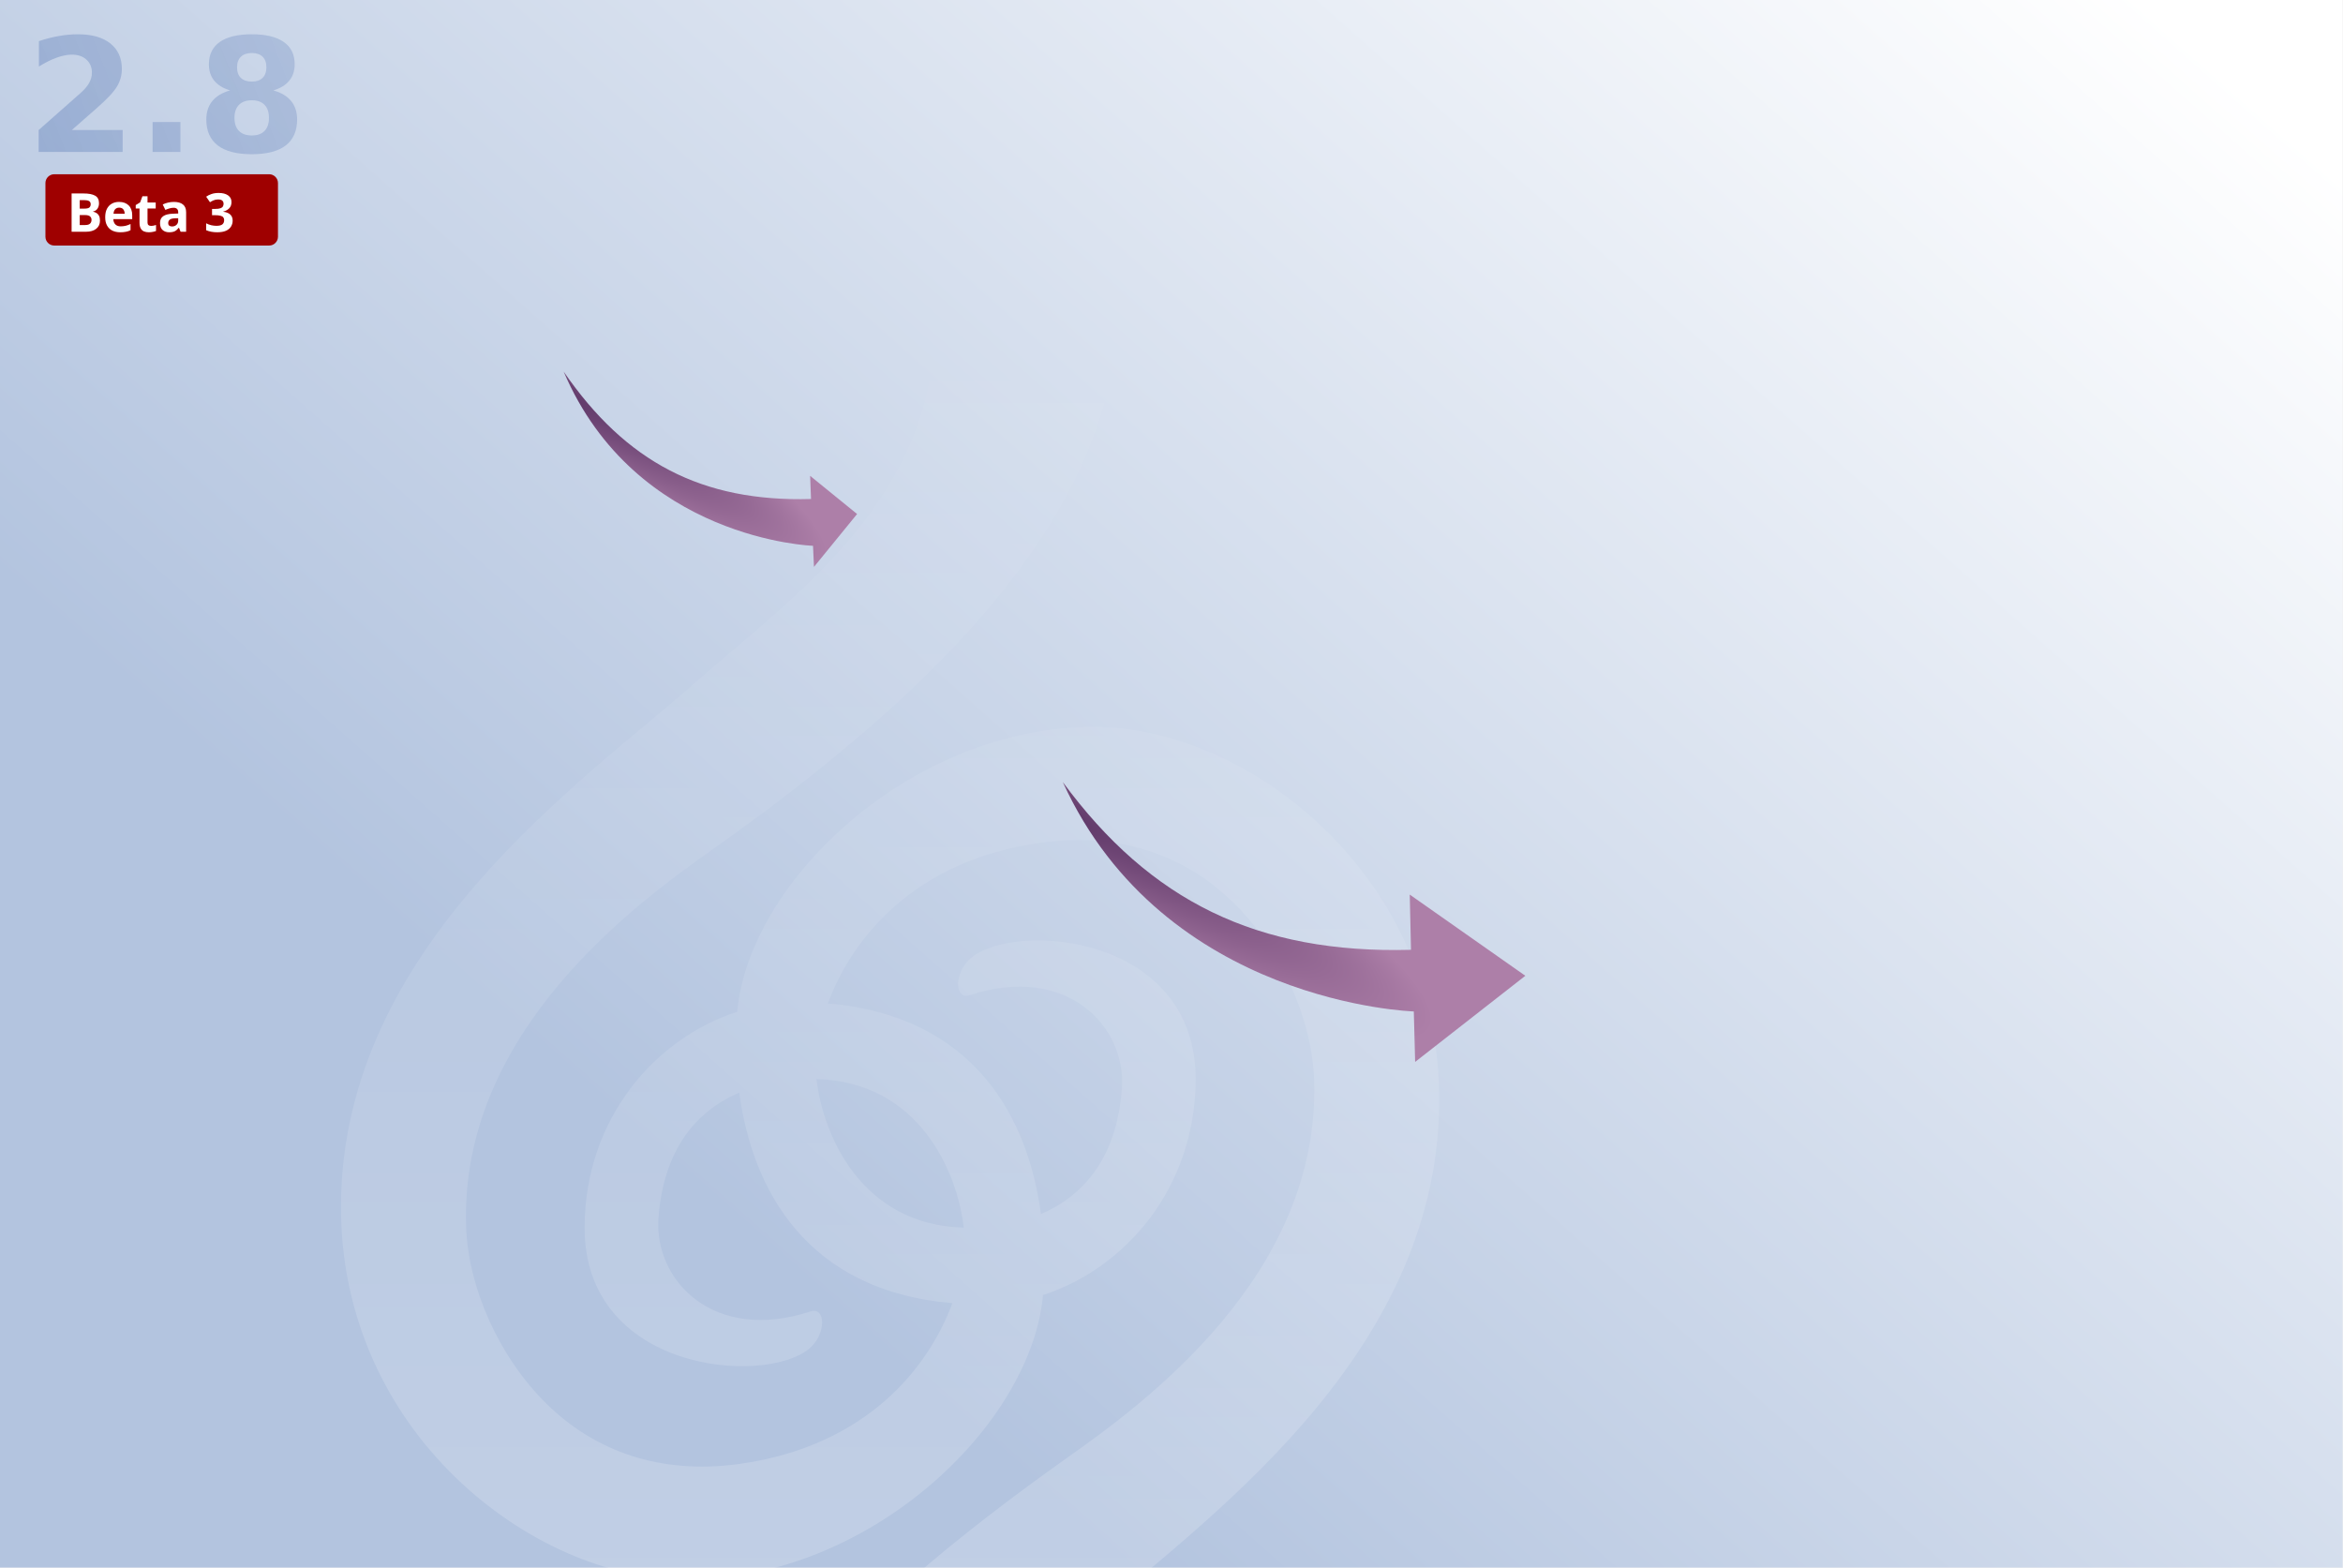
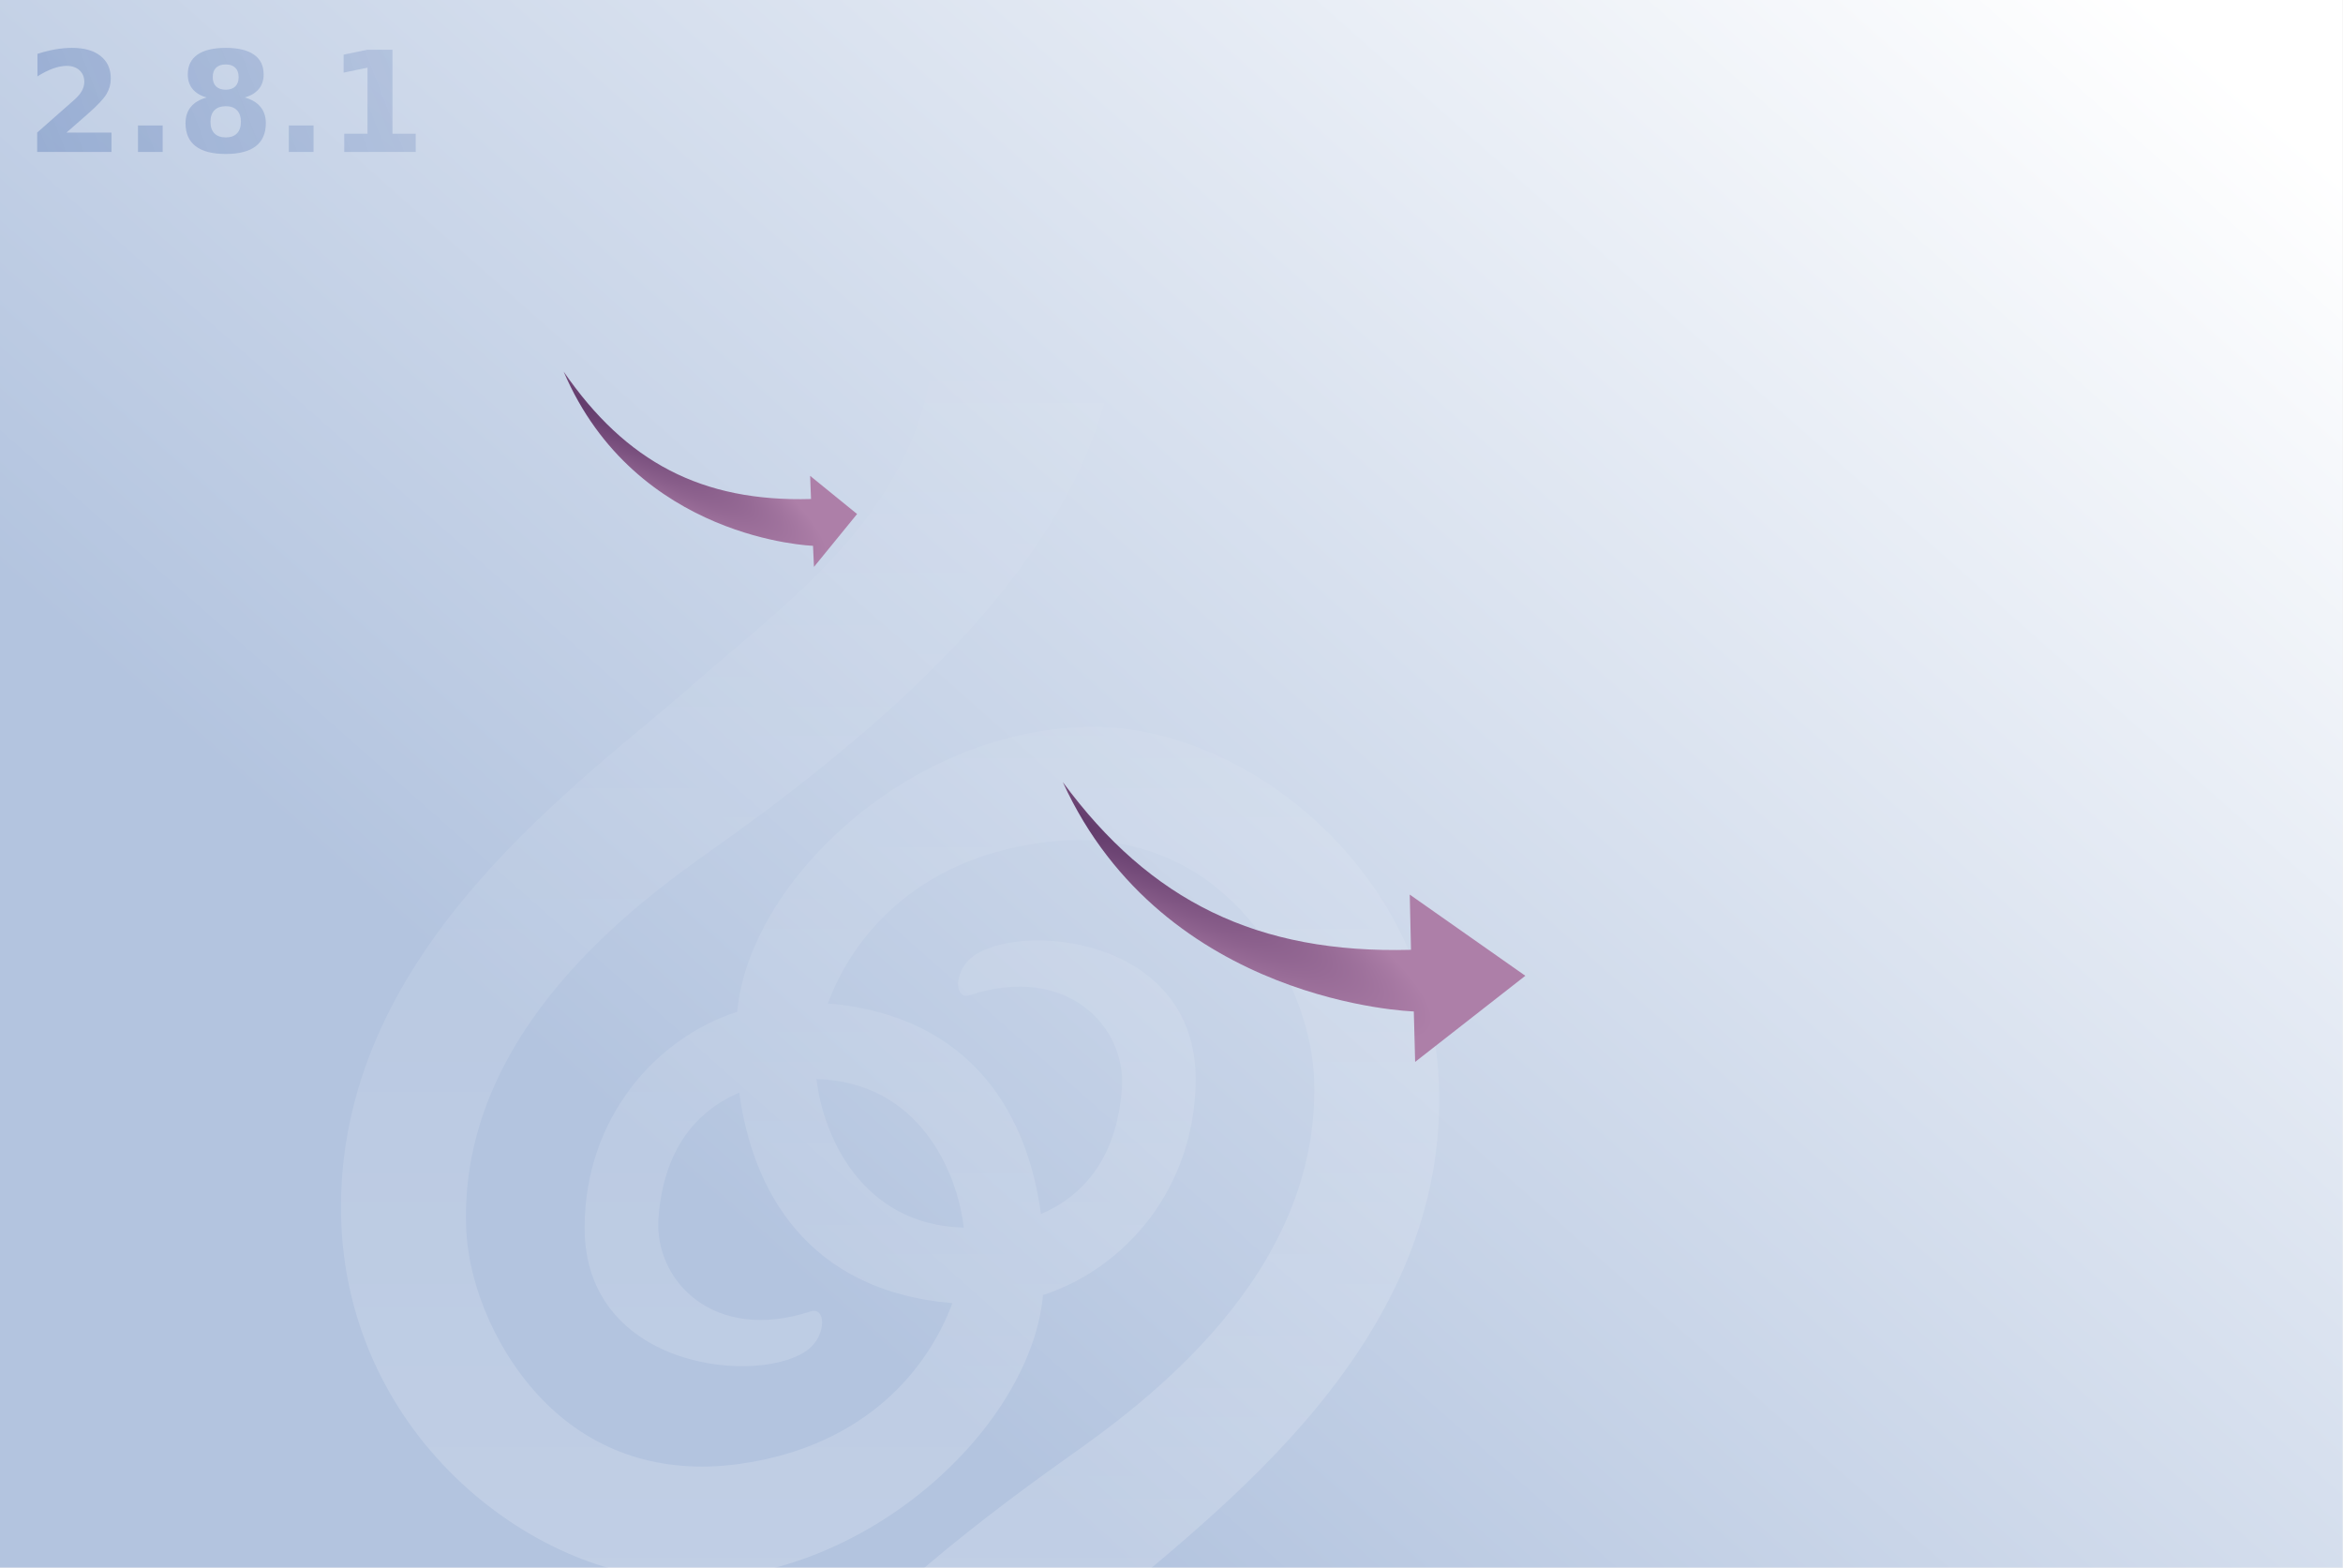
<svg xmlns="http://www.w3.org/2000/svg" xmlns:xlink="http://www.w3.org/1999/xlink" width="568" height="380" id="svg2" version="1.0">
  <defs id="defs4">
    <linearGradient id="linearGradient6206">
      <stop style="stop-color:#174398;stop-opacity:0.304;" offset="0" id="stop6208" />
      <stop style="stop-color:#174398;stop-opacity:0.081;" offset="1" id="stop6210" />
    </linearGradient>
    <linearGradient id="linearGradient6562">
      <stop style="stop-color:#b3c4df;stop-opacity:1;" offset="0" id="stop6564" />
      <stop style="stop-color:#ffffff;stop-opacity:1;" offset="1" id="stop6566" />
    </linearGradient>
    <linearGradient id="linearGradient8252">
      <stop style="stop-color:#ffffff;stop-opacity:0;" offset="0" id="stop8254" />
      <stop style="stop-color:#ffffff;stop-opacity:0.893;" offset="1" id="stop8256" />
    </linearGradient>
    <linearGradient id="linearGradient6897">
      <stop id="stop6899" style="stop-color:#5c3566;stop-opacity:1;" offset="0" />
      <stop id="stop6901" style="stop-color:#ad7fa8;stop-opacity:1;" offset="1" />
    </linearGradient>
    <linearGradient xlink:href="#linearGradient6562" id="linearGradient5526" gradientUnits="userSpaceOnUse" x1="24.867" y1="2743.993" x2="266.825" y2="2454.39" gradientTransform="matrix(1.151927,0,0,1.220193,233.5487,-3078.408)" />
    <linearGradient xlink:href="#linearGradient8252" id="linearGradient5540" gradientUnits="userSpaceOnUse" gradientTransform="translate(-2396.349,704.5859)" x1="2609.625" y1="-733.625" x2="2609.625" y2="-324.812" />
    <radialGradient xlink:href="#linearGradient6897" id="radialGradient6336" cx="164.564" cy="3692.425" fx="164.564" fy="3692.425" r="73.639" gradientTransform="matrix(1.242284,0.7337163,-0.1319094,0.2233377,535.5265,-854.2616)" gradientUnits="userSpaceOnUse" />
    <linearGradient xlink:href="#linearGradient6206" id="linearGradient6215" x1="120.051" y1="3693.115" x2="333.141" y2="3610.13" gradientUnits="userSpaceOnUse" gradientTransform="translate(-176.8,-3730.12)" />
    <radialGradient xlink:href="#linearGradient6897" id="radialGradient3028" gradientUnits="userSpaceOnUse" gradientTransform="matrix(0.8825016,0.5571656,-0.0937066,0.169597,333.3205,-727.6661)" cx="164.564" cy="3692.425" fx="164.564" fy="3692.425" r="73.639" />
  </defs>
  <g id="layer1" transform="translate(2.512011,104.2266)" style="display:inline">
    <g id="g3870" transform="translate(635.664,2901.013)" />
    <g id="g3915" transform="translate(847.6669,2546.493)" />
    <g id="g4049" transform="translate(396.7015,776.3528)" />
    <rect style="fill:#eeeeec;fill-opacity:1;fill-rule:nonzero;stroke:none;stroke-width:2;marker:none;visibility:visible;display:none;overflow:visible;enable-background:accumulate" id="rect6284" width="48" height="48" x="-1661.813" y="-2051.117" />
    <rect y="-1975.117" x="-1654.876" height="32" width="32" id="rect6592" style="fill:#eeeeec;fill-opacity:1;fill-rule:nonzero;stroke:none;stroke-width:2;marker:none;visibility:visible;display:none;overflow:visible;enable-background:accumulate" />
    <rect style="fill:#eeeeec;fill-opacity:1;fill-rule:nonzero;stroke:none;stroke-width:2;marker:none;visibility:visible;display:none;overflow:visible;enable-background:accumulate" id="rect6749" width="22" height="22" x="-1654.876" y="-1924.055" />
    <rect y="-1882.113" x="-1654.876" height="16" width="16" id="rect6833" style="fill:#eeeeec;fill-opacity:1;fill-rule:nonzero;stroke:none;stroke-width:2;marker:none;visibility:visible;display:none;overflow:visible;enable-background:accumulate" />
    <rect y="-1925.117" x="-1630.876" height="24" width="24" id="rect8104" style="fill:#eeeeec;fill-opacity:1;fill-rule:nonzero;stroke:none;stroke-width:2;marker:none;visibility:visible;display:none;overflow:visible;enable-background:accumulate" />
    <flowRoot xml:space="preserve" id="flowRoot6492" style="font-size:12px;font-style:normal;font-weight:normal;fill:#000000;fill-opacity:1;stroke:none;font-family:Bitstream Vera Sans" transform="translate(126.2,-84.12027)">
      <flowRegion id="flowRegion6494">
        <rect id="rect6496" width="375.557" height="111.901" x="3084.162" y="-680.943" />
      </flowRegion>
      <flowPara id="flowPara6498" />
    </flowRoot>
    <text xml:space="preserve" style="font-size:12px;font-style:normal;font-weight:normal;fill:#000000;fill-opacity:1;stroke:none;font-family:Bitstream Vera Sans" x="3258.283" y="-672.06" id="text6500">
      <tspan id="tspan6502" x="3258.283" y="-672.06" />
    </text>
    <rect style="fill:url(#linearGradient5526);fill-opacity:1;fill-rule:nonzero;stroke:none;stroke-width:1.364px;marker:none;visibility:visible;display:inline;overflow:visible;enable-background:accumulate" id="rect5451" width="567.9" height="380.7" x="-2.512" y="-104.927" ry="0" />
    <path style="opacity:0.271;fill:url(#linearGradient5540);fill-opacity:1;fill-rule:evenodd;stroke:none;display:inline" d="m 223.775,-29.039 c 0.046,1.018 0.047,2.039 0.062,3.062 0.613,42.702 -34.43,66.607 -57.625,87.063 -27.696,24.424 -85.6,64.028 -86.062,126.594 -0.407,55.265 46.557,91.027 83.687,91.031 44.471,0.006 83.644,-37.476 86.5,-69 19.767,-6.406 36.889,-25.765 37,-52.188 0.146,-35.074 -43.395,-38.523 -54.375,-29.594 -4.264,3.469 -4.15,10.333 -0.375,9.094 23.444,-7.703 37.95,7.492 36.875,22.594 -1.063,14.914 -7.749,25.416 -19.625,30.438 -3.149,-23.499 -16.27,-48.015 -51.656,-51.031 5.75,-15.518 20.648,-34.641 51.625,-38.969 19.148,-2.675 35.032,3.128 46.625,14.469 11.591,11.341 19.114,28.216 19.625,43 1.64,47.44 -41.574,78.681 -59.719,91.531 -54.458,38.569 -96.821,80.638 -98.719,130.719 l 45.156,0 c -0.048,-1.018 -0.018,-2.039 -0.031,-3.062 -0.615,-42.702 34.428,-66.639 57.625,-87.094 27.696,-24.424 85.569,-63.997 86.031,-126.562 0.409,-55.265 -46.557,-91.058 -83.688,-91.063 -44.478,-0.006 -83.651,37.506 -86.5,69.031 -19.767,6.406 -36.89,25.764 -37,52.188 -0.148,35.073 43.395,38.492 54.375,29.562 4.266,-3.469 4.148,-10.333 0.375,-9.094 -23.445,7.703 -37.919,-7.461 -36.844,-22.562 1.063,-14.912 7.721,-25.447 19.594,-30.469 3.142,23.509 16.254,48.013 51.656,51.031 -5.752,15.517 -20.651,34.641 -51.625,38.969 -19.146,2.675 -35.034,-3.096 -46.625,-14.438 -11.593,-11.341 -19.114,-28.216 -19.625,-43 -1.638,-47.441 41.608,-78.681 59.75,-91.531 54.458,-38.569 96.791,-80.638 98.687,-130.719 l -45.156,0 z m -28.344,186.406 c 24.774,0.603 34.157,22.422 35.688,36 -24.755,-0.605 -34.148,-22.421 -35.688,-36 z" id="path5518" />
    <path style="fill:url(#radialGradient6336);fill-opacity:1;fill-rule:evenodd;stroke:none" d="m 255.133,85.355 c 24.598,53.827 85.096,55.606 85.096,55.606 l 0.325,12.231 26.713,-20.877 -28.021,-19.681 0.301,13.386 c -37.253,0.995 -63.192,-11.794 -84.414,-40.666 z" id="path6326" />
-     <text xml:space="preserve" style="font-size:38.439px;font-style:normal;font-weight:normal;fill:url(#linearGradient6215);fill-opacity:1;stroke:none;font-family:Bitstream Vera Sans" x="3.812" y="-67.386" id="text5419">
-       <tspan id="tspan5421" x="3.812" y="-67.386" style="font-weight:bold;fill:url(#linearGradient6215);fill-opacity:1">2.8</tspan>
+     <text xml:space="preserve" style="font-size:34px;font-style:normal;font-weight:bold;fill:url(#linearGradient6215);fill-opacity:1;stroke:none;font-family:Bitstream Vera Sans;-inkscape-font-specification:Bitstream Vera Sans Bold;font-stretch:normal;font-variant:normal;text-anchor:start;text-align:start;writing-mode:lr;line-height:125%" x="3.812" y="-67.386" id="text5419">
+       <tspan id="tspan5421" x="3.812" y="-67.386" style="font-weight:bold;fill:url(#linearGradient6215);fill-opacity:1;-inkscape-font-specification:Bitstream Vera Sans Bold;font-family:Bitstream Vera Sans;font-style:normal;font-stretch:normal;font-variant:normal;font-size:34px;text-anchor:start;text-align:start;writing-mode:lr;line-height:125%">2.8.1</tspan>
    </text>
-     <rect style="fill:#9f0000;fill-opacity:1;fill-rule:nonzero;stroke:none;stroke-width:0.497;marker:none;visibility:visible;display:inline;overflow:visible;enable-background:accumulate" id="rect5520-2-0" width="56.374" height="17.284" x="8.501" y="-61.989" ry="2.141" />
-     <text xml:space="preserve" style="font-size:13px;font-style:normal;font-variant:normal;font-weight:900;font-stretch:normal;text-align:start;line-height:125%;writing-mode:lr-tb;text-anchor:start;fill:#ffffff;fill-opacity:1;stroke:none;display:inline;font-family:Arial Black;-inkscape-font-specification:'Arial Black, Heavy'" x="13.675" y="-48.048" id="text5522-9-5">
-       <tspan id="tspan5524-3-9" x="13.675" y="-48.048" style="font-size:13px;font-style:normal;font-variant:normal;font-weight:900;font-stretch:normal;text-align:start;line-height:125%;writing-mode:lr-tb;text-anchor:start;font-family:Arial Black;-inkscape-font-specification:'Arial Black, Heavy'">Beta 3</tspan>
+     <rect style="fill:#9f0000;fill-opacity:1;fill-rule:nonzero;stroke:none;stroke-width:0.497;marker:none;visibility:visible;display:inline;overflow:visible;enable-background:accumulate" id="rect5520-2-0" width="56.374" height="17.284" x="-65.499" y="-61.989" ry="2.141" />
+     <text xml:space="preserve" style="font-size:13px;font-style:normal;font-variant:normal;font-weight:900;font-stretch:normal;text-align:start;line-height:125%;writing-mode:lr-tb;text-anchor:start;fill:#ffffff;fill-opacity:1;stroke:none;display:inline;font-family:Arial Black;-inkscape-font-specification:'Arial Black, Heavy'" x="-60.325" y="-48.048" id="text5522-9-5">
+       <tspan id="tspan5524-3-9" x="-60.325" y="-48.048" style="font-size:13px;font-style:normal;font-variant:normal;font-weight:900;font-stretch:normal;text-align:start;line-height:125%;writing-mode:lr-tb;text-anchor:start;font-family:Arial Black;-inkscape-font-specification:'Arial Black, Heavy'">Beta 3</tspan>
    </text>
    <path id="path3026" d="m 134.133,-14.145 c 17.474,40.875 60.451,42.226 60.451,42.226 l 0.231,5.112 10.452,-12.816 -11.381,-9.25 0.214,5.609 C 167.635,17.492 149.209,7.78 134.133,-14.145 z" style="fill:url(#radialGradient3028);fill-opacity:1;fill-rule:evenodd;stroke:none" />
  </g>
  <path style="fill:none;stroke:#000000;stroke-width:1px;stroke-linecap:butt;stroke-linejoin:miter;stroke-opacity:1" id="path22354" d="m 5321.675,-21894.952 0,-100 43.372,-73.913 39.709,-16.338 -39.709,16.338 4.642,-45.671 -4.642,45.671 -43.372,73.913 -21.795,-46.548 1.356,-44.428 -1.356,44.428 -35.842,-24.64 35.842,24.64 21.795,46.548 0,100" />
</svg>
